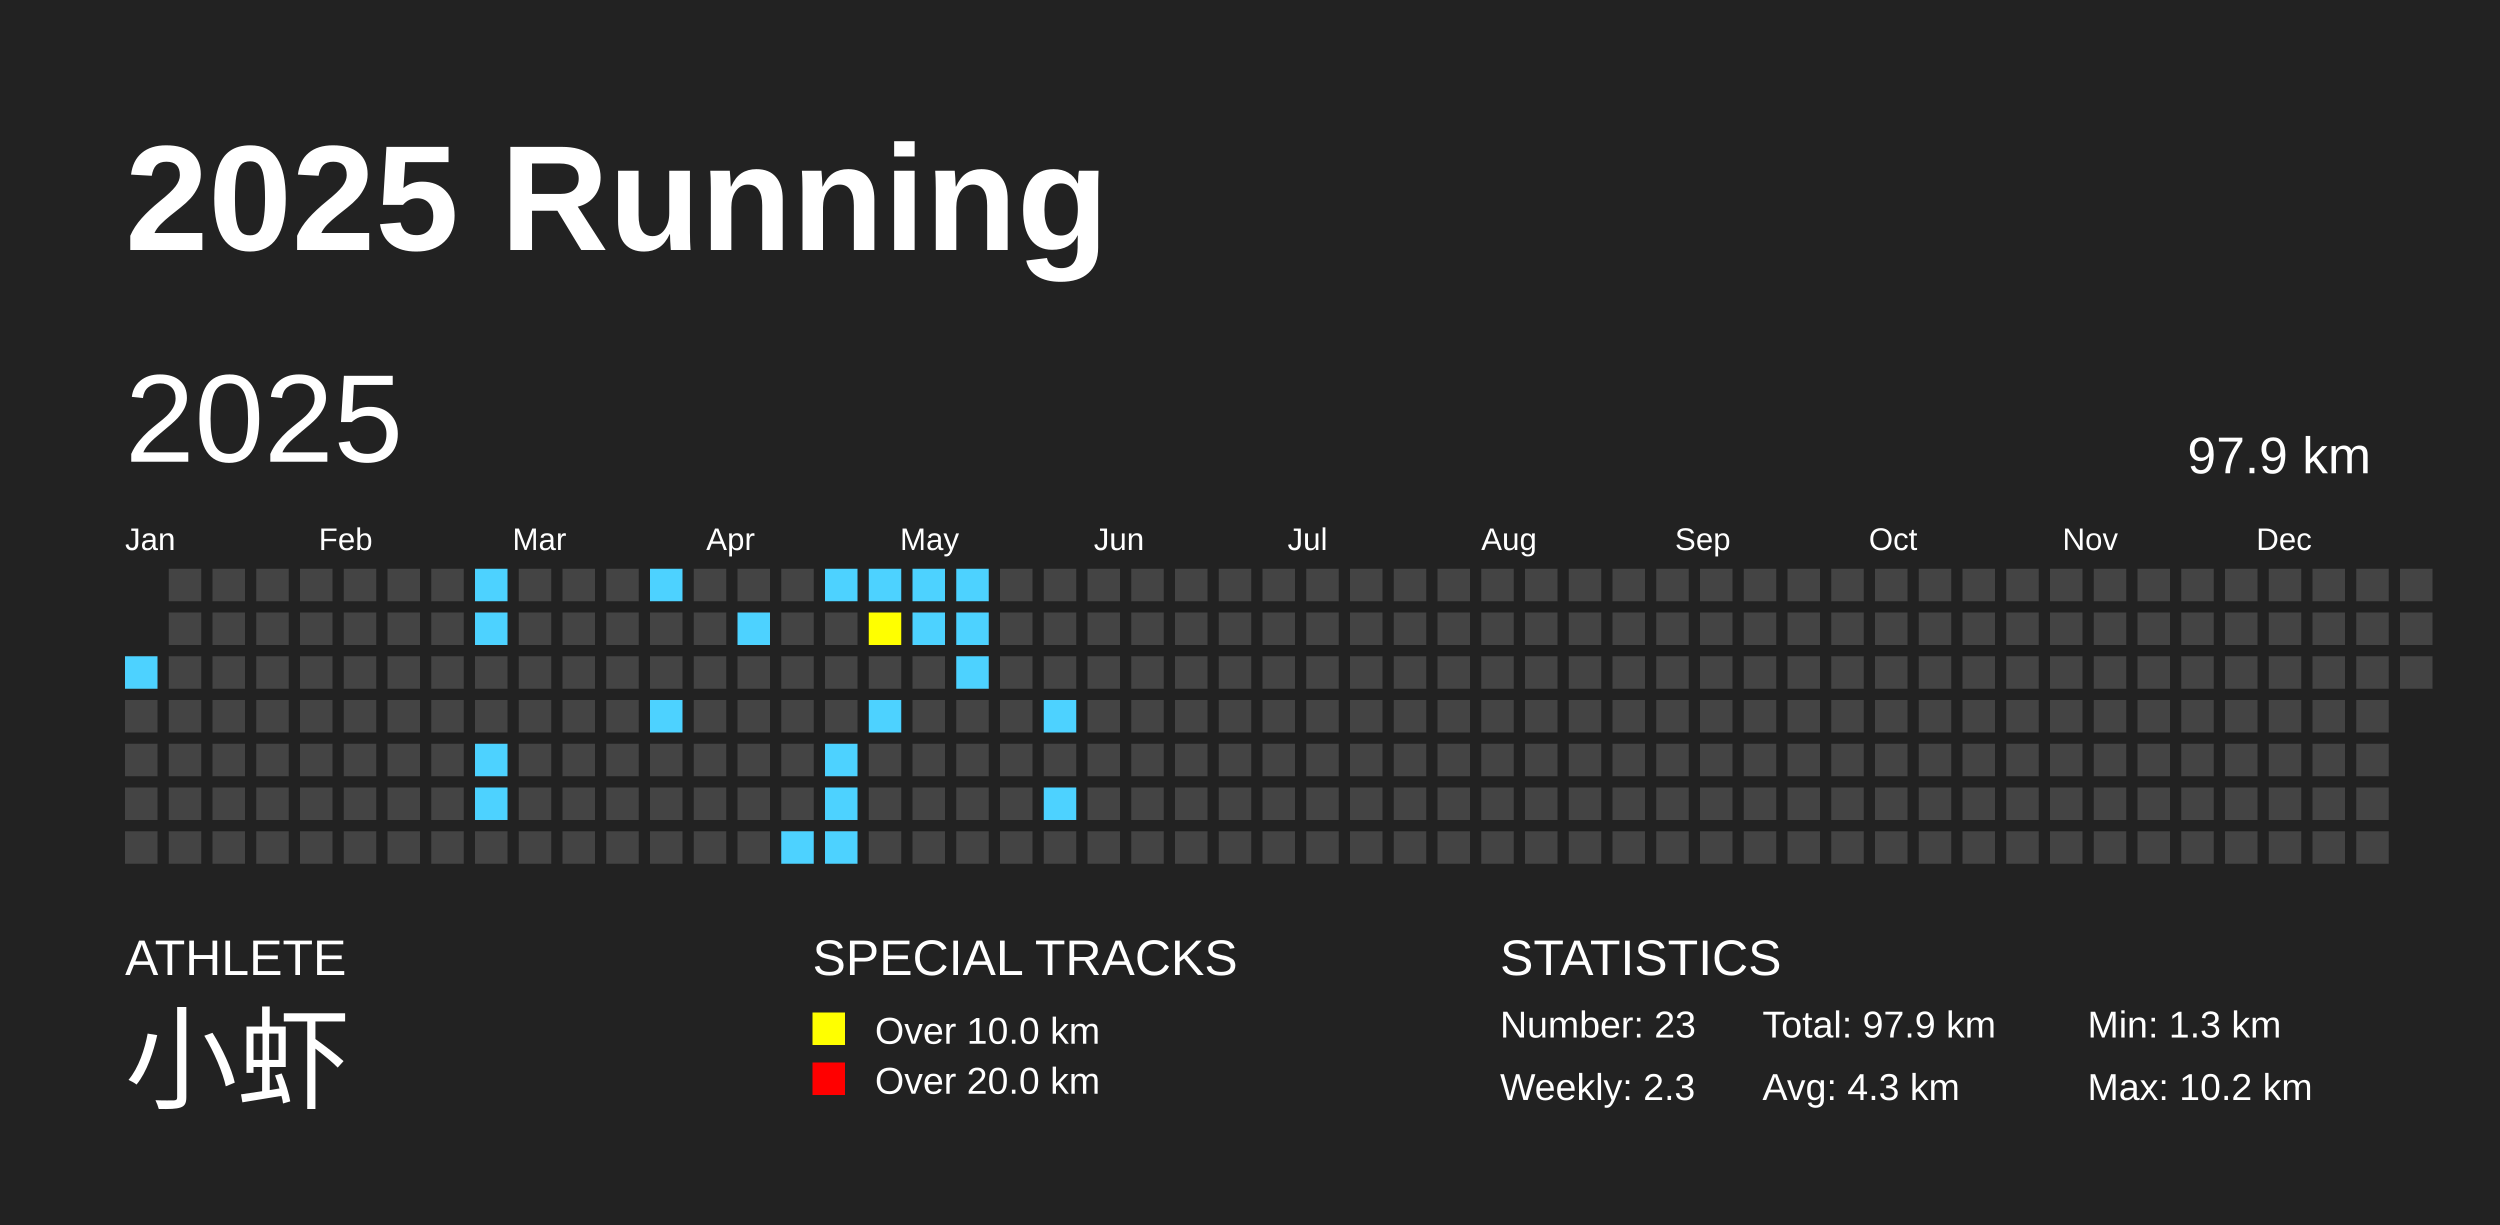
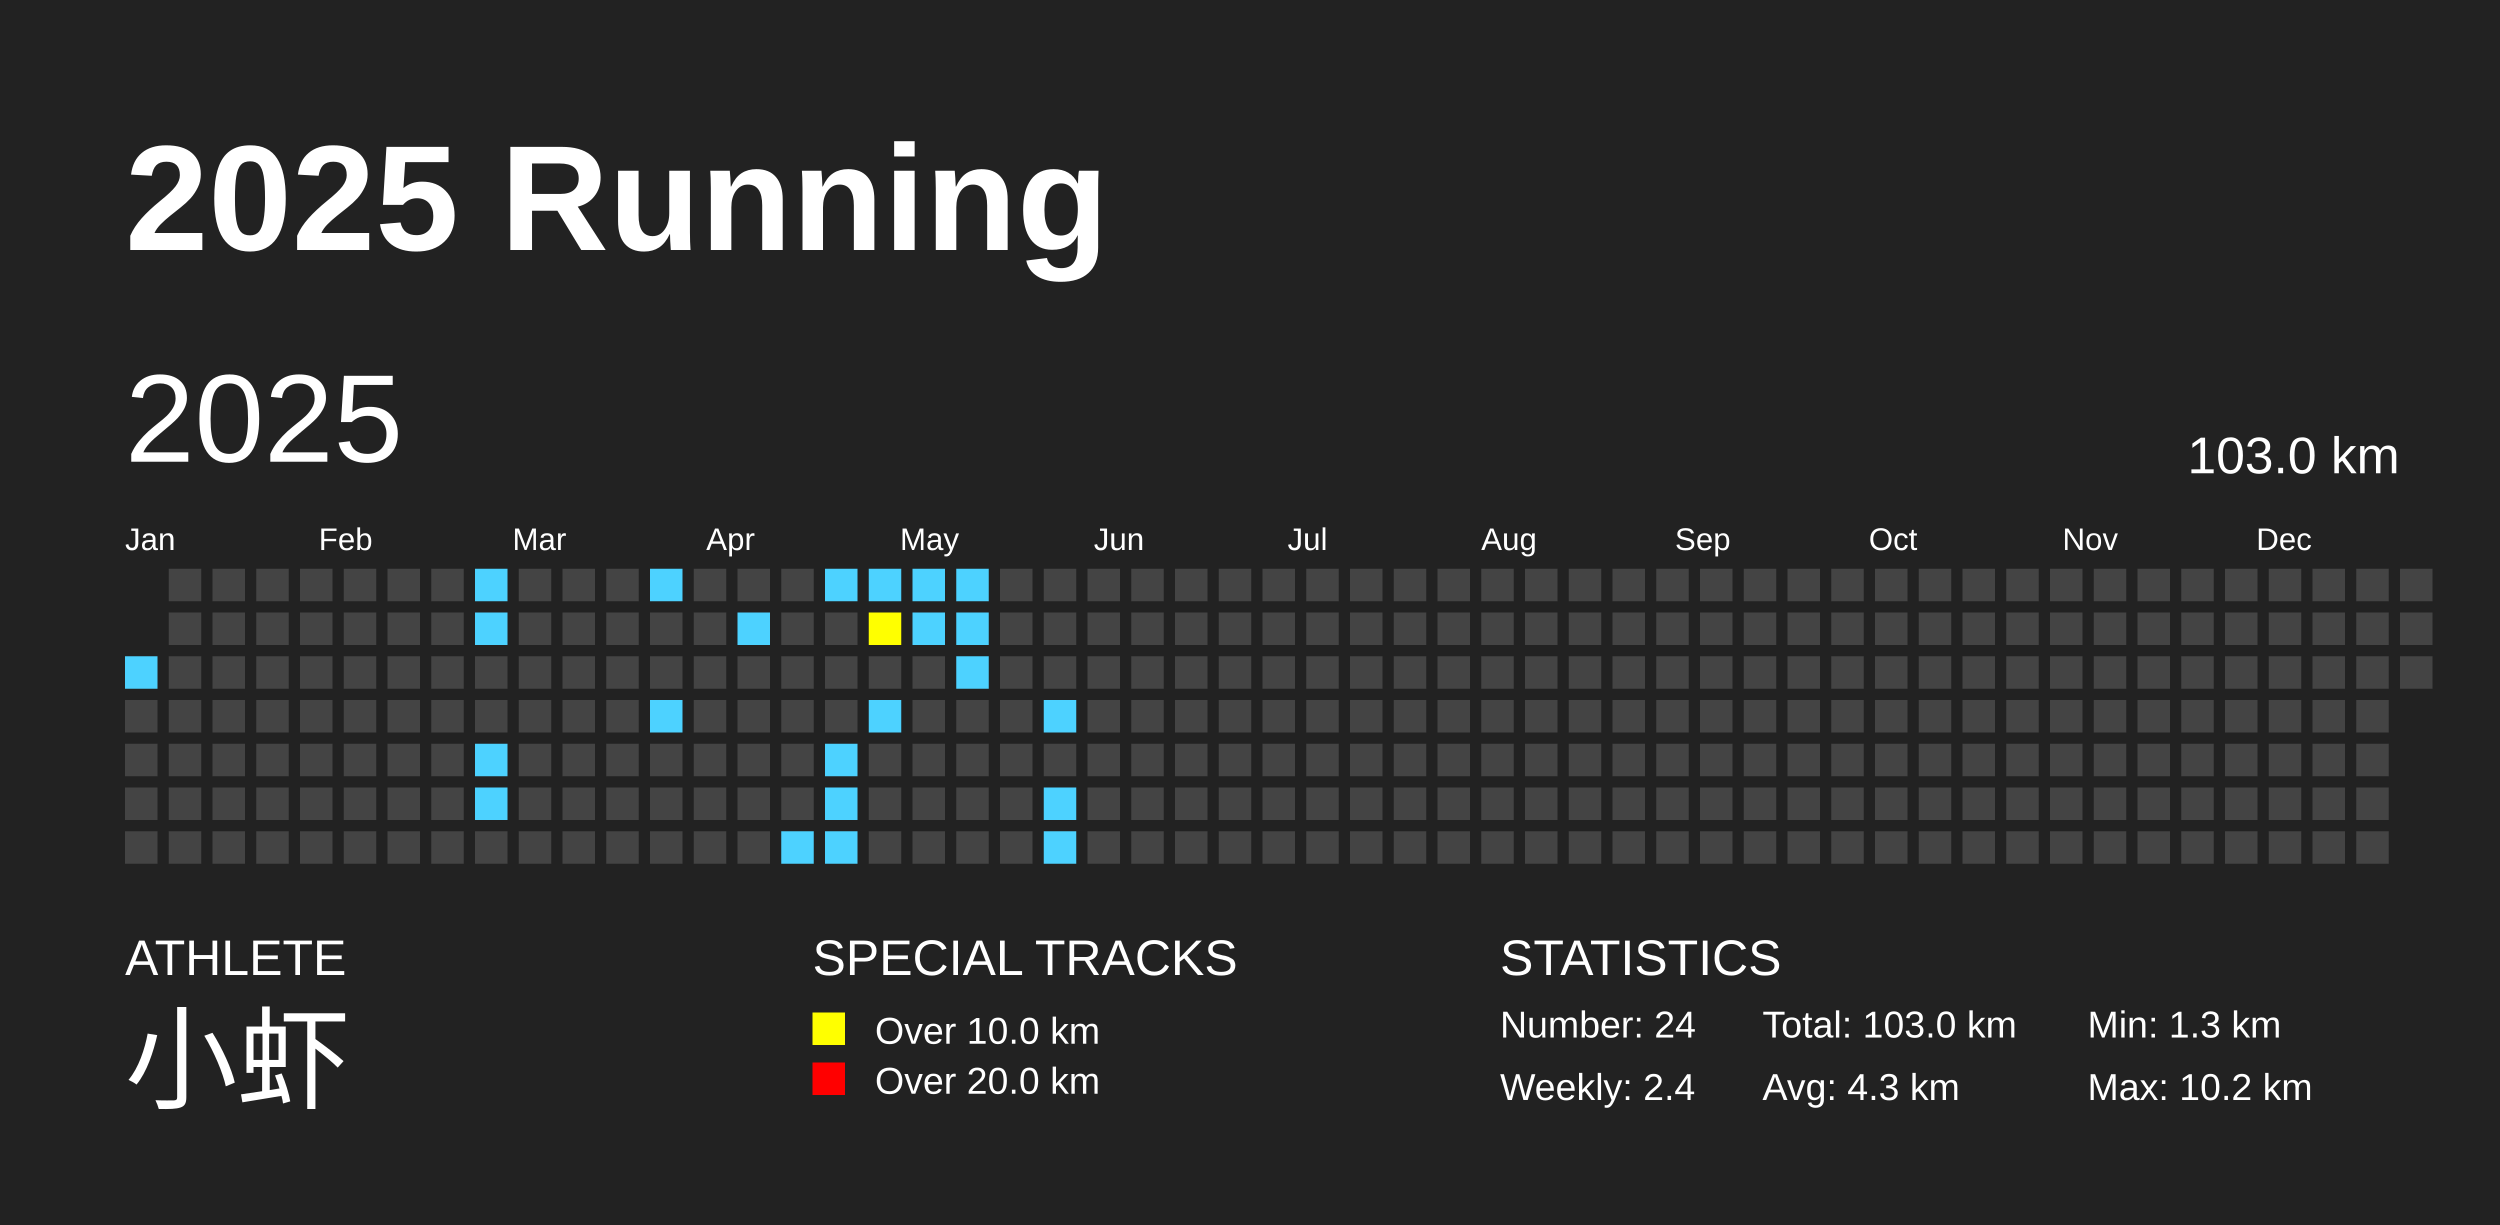
<svg xmlns="http://www.w3.org/2000/svg" baseProfile="full" height="98mm" version="1.1" viewBox="0,0,200,98" width="200mm">
  <defs />
  <rect fill="#222222" height="98" width="200" x="0" y="0" />
  <text fill="#FFFFFF" style="font-size:12px; font-family:Arial; font-weight:bold;" x="10" y="20">2025 Running</text>
  <text fill="#FFFFFF" style="font-size:4px; font-family:Arial" x="10" y="78">ATHLETE</text>
  <text fill="#FFFFFF" style="font-size:9px; font-family:Arial" x="10" y="88">小虾</text>
  <text fill="#FFFFFF" style="font-size:4px; font-family:Arial" x="65" y="78">SPECIAL TRACKS</text>
  <rect fill="yellow" height="2.6" width="2.6" x="65" y="81" />
  <text fill="#FFFFFF" style="font-size:3px; font-family:Arial" x="70" y="83.5">Over 10.0 km</text>
  <rect fill="red" height="2.6" width="2.6" x="65" y="85" />
  <text fill="#FFFFFF" style="font-size:3px; font-family:Arial" x="70" y="87.5">Over 20.0 km</text>
  <text fill="#FFFFFF" style="font-size:4px; font-family:Arial" x="120" y="78">STATISTICS</text>
-   <text fill="#FFFFFF" style="font-size:3px; font-family:Arial" x="120" y="83">Number: 23</text>
-   <text fill="#FFFFFF" style="font-size:3px; font-family:Arial" x="120" y="88">Weekly: 2.3</text>
-   <text fill="#FFFFFF" style="font-size:3px; font-family:Arial" x="141" y="83">Total: 97.9 km</text>
+   <text fill="#FFFFFF" style="font-size:3px; font-family:Arial" x="120" y="83">Number: 24</text>
+   <text fill="#FFFFFF" style="font-size:3px; font-family:Arial" x="120" y="88">Weekly: 2.4</text>
+   <text fill="#FFFFFF" style="font-size:3px; font-family:Arial" x="141" y="83">Total: 103.0 km</text>
  <text fill="#FFFFFF" style="font-size:3px; font-family:Arial" x="141" y="88">Avg: 4.3 km</text>
  <text fill="#FFFFFF" style="font-size:3px; font-family:Arial" x="167" y="83">Min: 1.3 km</text>
  <text fill="#FFFFFF" style="font-size:3px; font-family:Arial" x="167" y="88">Max: 10.2 km</text>
  <text dominant-baseline="hanging" fill="#FFFFFF" style="font-size:10.0px; font-family:Arial;" x="10" y="30">2025</text>
-   <text dominant-baseline="hanging" fill="#FFFFFF" style="font-size:4.125px; font-family:Arial;" x="175" y="35">97.9 km</text>
+   <text dominant-baseline="hanging" fill="#FFFFFF" style="font-size:4.125px; font-family:Arial;" x="175" y="35">103.0 km</text>
  <text fill="#FFFFFF" style="font-size:2.5px; font-family:Arial" x="10.0" y="44">Jan</text>
  <text fill="#FFFFFF" style="font-size:2.5px; font-family:Arial" x="25.5" y="44">Feb</text>
  <text fill="#FFFFFF" style="font-size:2.5px; font-family:Arial" x="41.0" y="44">Mar</text>
  <text fill="#FFFFFF" style="font-size:2.5px; font-family:Arial" x="56.5" y="44">Apr</text>
  <text fill="#FFFFFF" style="font-size:2.5px; font-family:Arial" x="72.0" y="44">May</text>
  <text fill="#FFFFFF" style="font-size:2.5px; font-family:Arial" x="87.5" y="44">Jun</text>
  <text fill="#FFFFFF" style="font-size:2.5px; font-family:Arial" x="103.0" y="44">Jul</text>
  <text fill="#FFFFFF" style="font-size:2.5px; font-family:Arial" x="118.5" y="44">Aug</text>
  <text fill="#FFFFFF" style="font-size:2.5px; font-family:Arial" x="134.0" y="44">Sep</text>
  <text fill="#FFFFFF" style="font-size:2.5px; font-family:Arial" x="149.5" y="44">Oct</text>
  <text fill="#FFFFFF" style="font-size:2.5px; font-family:Arial" x="165.0" y="44">Nov</text>
  <text fill="#FFFFFF" style="font-size:2.5px; font-family:Arial" x="180.5" y="44">Dec</text>
  <rect fill="#4DD2FF" height="2.6" width="2.6" x="10.0" y="52.5" />
  <rect fill="#444444" height="2.6" width="2.6" x="10.0" y="56.0" />
  <rect fill="#444444" height="2.6" width="2.6" x="10.0" y="59.5" />
  <rect fill="#444444" height="2.6" width="2.6" x="10.0" y="63.0" />
  <rect fill="#444444" height="2.6" width="2.6" x="10.0" y="66.5" />
  <rect fill="#444444" height="2.6" width="2.6" x="13.5" y="45.5" />
  <rect fill="#444444" height="2.6" width="2.6" x="13.5" y="49.0" />
  <rect fill="#444444" height="2.6" width="2.6" x="13.5" y="52.5" />
  <rect fill="#444444" height="2.6" width="2.6" x="13.5" y="56.0" />
  <rect fill="#444444" height="2.6" width="2.6" x="13.5" y="59.5" />
  <rect fill="#444444" height="2.6" width="2.6" x="13.5" y="63.0" />
  <rect fill="#444444" height="2.6" width="2.6" x="13.5" y="66.5" />
  <rect fill="#444444" height="2.6" width="2.6" x="17.0" y="45.5" />
  <rect fill="#444444" height="2.6" width="2.6" x="17.0" y="49.0" />
  <rect fill="#444444" height="2.6" width="2.6" x="17.0" y="52.5" />
  <rect fill="#444444" height="2.6" width="2.6" x="17.0" y="56.0" />
  <rect fill="#444444" height="2.6" width="2.6" x="17.0" y="59.5" />
  <rect fill="#444444" height="2.6" width="2.6" x="17.0" y="63.0" />
  <rect fill="#444444" height="2.6" width="2.6" x="17.0" y="66.5" />
  <rect fill="#444444" height="2.6" width="2.6" x="20.5" y="45.5" />
  <rect fill="#444444" height="2.6" width="2.6" x="20.5" y="49.0" />
  <rect fill="#444444" height="2.6" width="2.6" x="20.5" y="52.5" />
  <rect fill="#444444" height="2.6" width="2.6" x="20.5" y="56.0" />
  <rect fill="#444444" height="2.6" width="2.6" x="20.5" y="59.5" />
  <rect fill="#444444" height="2.6" width="2.6" x="20.5" y="63.0" />
  <rect fill="#444444" height="2.6" width="2.6" x="20.5" y="66.5" />
  <rect fill="#444444" height="2.6" width="2.6" x="24.0" y="45.5" />
  <rect fill="#444444" height="2.6" width="2.6" x="24.0" y="49.0" />
  <rect fill="#444444" height="2.6" width="2.6" x="24.0" y="52.5" />
  <rect fill="#444444" height="2.6" width="2.6" x="24.0" y="56.0" />
  <rect fill="#444444" height="2.6" width="2.6" x="24.0" y="59.5" />
  <rect fill="#444444" height="2.6" width="2.6" x="24.0" y="63.0" />
  <rect fill="#444444" height="2.6" width="2.6" x="24.0" y="66.5" />
  <rect fill="#444444" height="2.6" width="2.6" x="27.5" y="45.5" />
  <rect fill="#444444" height="2.6" width="2.6" x="27.5" y="49.0" />
  <rect fill="#444444" height="2.6" width="2.6" x="27.5" y="52.5" />
  <rect fill="#444444" height="2.6" width="2.6" x="27.5" y="56.0" />
  <rect fill="#444444" height="2.6" width="2.6" x="27.5" y="59.5" />
  <rect fill="#444444" height="2.6" width="2.6" x="27.5" y="63.0" />
  <rect fill="#444444" height="2.6" width="2.6" x="27.5" y="66.5" />
  <rect fill="#444444" height="2.6" width="2.6" x="31.0" y="45.5" />
  <rect fill="#444444" height="2.6" width="2.6" x="31.0" y="49.0" />
  <rect fill="#444444" height="2.6" width="2.6" x="31.0" y="52.5" />
  <rect fill="#444444" height="2.6" width="2.6" x="31.0" y="56.0" />
  <rect fill="#444444" height="2.6" width="2.6" x="31.0" y="59.5" />
  <rect fill="#444444" height="2.6" width="2.6" x="31.0" y="63.0" />
  <rect fill="#444444" height="2.6" width="2.6" x="31.0" y="66.5" />
  <rect fill="#444444" height="2.6" width="2.6" x="34.5" y="45.5" />
  <rect fill="#444444" height="2.6" width="2.6" x="34.5" y="49.0" />
  <rect fill="#444444" height="2.6" width="2.6" x="34.5" y="52.5" />
  <rect fill="#444444" height="2.6" width="2.6" x="34.5" y="56.0" />
  <rect fill="#444444" height="2.6" width="2.6" x="34.5" y="59.5" />
  <rect fill="#444444" height="2.6" width="2.6" x="34.5" y="63.0" />
  <rect fill="#444444" height="2.6" width="2.6" x="34.5" y="66.5" />
  <rect fill="#4DD2FF" height="2.6" width="2.6" x="38.0" y="45.5" />
  <rect fill="#4DD2FF" height="2.6" width="2.6" x="38.0" y="49.0" />
  <rect fill="#444444" height="2.6" width="2.6" x="38.0" y="52.5" />
  <rect fill="#444444" height="2.6" width="2.6" x="38.0" y="56.0" />
  <rect fill="#4DD2FF" height="2.6" width="2.6" x="38.0" y="59.5" />
  <rect fill="#4DD2FF" height="2.6" width="2.6" x="38.0" y="63.0" />
  <rect fill="#444444" height="2.6" width="2.6" x="38.0" y="66.5" />
  <rect fill="#444444" height="2.6" width="2.6" x="41.5" y="45.5" />
  <rect fill="#444444" height="2.6" width="2.6" x="41.5" y="49.0" />
  <rect fill="#444444" height="2.6" width="2.6" x="41.5" y="52.5" />
  <rect fill="#444444" height="2.6" width="2.6" x="41.5" y="56.0" />
  <rect fill="#444444" height="2.6" width="2.6" x="41.5" y="59.5" />
  <rect fill="#444444" height="2.6" width="2.6" x="41.5" y="63.0" />
  <rect fill="#444444" height="2.6" width="2.6" x="41.5" y="66.5" />
  <rect fill="#444444" height="2.6" width="2.6" x="45.0" y="45.5" />
  <rect fill="#444444" height="2.6" width="2.6" x="45.0" y="49.0" />
  <rect fill="#444444" height="2.6" width="2.6" x="45.0" y="52.5" />
  <rect fill="#444444" height="2.6" width="2.6" x="45.0" y="56.0" />
  <rect fill="#444444" height="2.6" width="2.6" x="45.0" y="59.5" />
  <rect fill="#444444" height="2.6" width="2.6" x="45.0" y="63.0" />
  <rect fill="#444444" height="2.6" width="2.6" x="45.0" y="66.5" />
  <rect fill="#444444" height="2.6" width="2.6" x="48.5" y="45.5" />
  <rect fill="#444444" height="2.6" width="2.6" x="48.5" y="49.0" />
  <rect fill="#444444" height="2.6" width="2.6" x="48.5" y="52.5" />
  <rect fill="#444444" height="2.6" width="2.6" x="48.5" y="56.0" />
  <rect fill="#444444" height="2.6" width="2.6" x="48.5" y="59.5" />
  <rect fill="#444444" height="2.6" width="2.6" x="48.5" y="63.0" />
  <rect fill="#444444" height="2.6" width="2.6" x="48.5" y="66.5" />
  <rect fill="#4DD2FF" height="2.6" width="2.6" x="52.0" y="45.5" />
  <rect fill="#444444" height="2.6" width="2.6" x="52.0" y="49.0" />
  <rect fill="#444444" height="2.6" width="2.6" x="52.0" y="52.5" />
  <rect fill="#4DD2FF" height="2.6" width="2.6" x="52.0" y="56.0" />
  <rect fill="#444444" height="2.6" width="2.6" x="52.0" y="59.5" />
  <rect fill="#444444" height="2.6" width="2.6" x="52.0" y="63.0" />
  <rect fill="#444444" height="2.6" width="2.6" x="52.0" y="66.5" />
  <rect fill="#444444" height="2.6" width="2.6" x="55.5" y="45.5" />
  <rect fill="#444444" height="2.6" width="2.6" x="55.5" y="49.0" />
  <rect fill="#444444" height="2.6" width="2.6" x="55.5" y="52.5" />
  <rect fill="#444444" height="2.6" width="2.6" x="55.5" y="56.0" />
  <rect fill="#444444" height="2.6" width="2.6" x="55.5" y="59.5" />
  <rect fill="#444444" height="2.6" width="2.6" x="55.5" y="63.0" />
  <rect fill="#444444" height="2.6" width="2.6" x="55.5" y="66.5" />
  <rect fill="#444444" height="2.6" width="2.6" x="59.0" y="45.5" />
  <rect fill="#4DD2FF" height="2.6" width="2.6" x="59.0" y="49.0" />
  <rect fill="#444444" height="2.6" width="2.6" x="59.0" y="52.5" />
  <rect fill="#444444" height="2.6" width="2.6" x="59.0" y="56.0" />
  <rect fill="#444444" height="2.6" width="2.6" x="59.0" y="59.5" />
  <rect fill="#444444" height="2.6" width="2.6" x="59.0" y="63.0" />
  <rect fill="#444444" height="2.6" width="2.6" x="59.0" y="66.5" />
  <rect fill="#444444" height="2.6" width="2.6" x="62.5" y="45.5" />
  <rect fill="#444444" height="2.6" width="2.6" x="62.5" y="49.0" />
  <rect fill="#444444" height="2.6" width="2.6" x="62.5" y="52.5" />
  <rect fill="#444444" height="2.6" width="2.6" x="62.5" y="56.0" />
  <rect fill="#444444" height="2.6" width="2.6" x="62.5" y="59.5" />
  <rect fill="#444444" height="2.6" width="2.6" x="62.5" y="63.0" />
  <rect fill="#4DD2FF" height="2.6" width="2.6" x="62.5" y="66.5" />
  <rect fill="#4DD2FF" height="2.6" width="2.6" x="66.0" y="45.5" />
  <rect fill="#444444" height="2.6" width="2.6" x="66.0" y="49.0" />
  <rect fill="#444444" height="2.6" width="2.6" x="66.0" y="52.5" />
  <rect fill="#444444" height="2.6" width="2.6" x="66.0" y="56.0" />
  <rect fill="#4DD2FF" height="2.6" width="2.6" x="66.0" y="59.5" />
  <rect fill="#4DD2FF" height="2.6" width="2.6" x="66.0" y="63.0" />
  <rect fill="#4DD2FF" height="2.6" width="2.6" x="66.0" y="66.5" />
  <rect fill="#4DD2FF" height="2.6" width="2.6" x="69.5" y="45.5" />
  <rect fill="yellow" height="2.6" width="2.6" x="69.5" y="49.0" />
  <rect fill="#444444" height="2.6" width="2.6" x="69.5" y="52.5" />
  <rect fill="#4DD2FF" height="2.6" width="2.6" x="69.5" y="56.0" />
  <rect fill="#444444" height="2.6" width="2.6" x="69.5" y="59.5" />
  <rect fill="#444444" height="2.6" width="2.6" x="69.5" y="63.0" />
  <rect fill="#444444" height="2.6" width="2.6" x="69.5" y="66.5" />
  <rect fill="#4DD2FF" height="2.6" width="2.6" x="73.0" y="45.5" />
  <rect fill="#4DD2FF" height="2.6" width="2.6" x="73.0" y="49.0" />
  <rect fill="#444444" height="2.6" width="2.6" x="73.0" y="52.5" />
  <rect fill="#444444" height="2.6" width="2.6" x="73.0" y="56.0" />
  <rect fill="#444444" height="2.6" width="2.6" x="73.0" y="59.5" />
  <rect fill="#444444" height="2.6" width="2.6" x="73.0" y="63.0" />
  <rect fill="#444444" height="2.6" width="2.6" x="73.0" y="66.5" />
  <rect fill="#4DD2FF" height="2.6" width="2.6" x="76.5" y="45.5" />
  <rect fill="#4DD2FF" height="2.6" width="2.6" x="76.5" y="49.0" />
  <rect fill="#4DD2FF" height="2.6" width="2.6" x="76.5" y="52.5" />
  <rect fill="#444444" height="2.6" width="2.6" x="76.5" y="56.0" />
  <rect fill="#444444" height="2.6" width="2.6" x="76.5" y="59.5" />
  <rect fill="#444444" height="2.6" width="2.6" x="76.5" y="63.0" />
  <rect fill="#444444" height="2.6" width="2.6" x="76.5" y="66.5" />
  <rect fill="#444444" height="2.6" width="2.6" x="80.0" y="45.5" />
  <rect fill="#444444" height="2.6" width="2.6" x="80.0" y="49.0" />
  <rect fill="#444444" height="2.6" width="2.6" x="80.0" y="52.5" />
  <rect fill="#444444" height="2.6" width="2.6" x="80.0" y="56.0" />
  <rect fill="#444444" height="2.6" width="2.6" x="80.0" y="59.5" />
  <rect fill="#444444" height="2.6" width="2.6" x="80.0" y="63.0" />
  <rect fill="#444444" height="2.6" width="2.6" x="80.0" y="66.5" />
  <rect fill="#444444" height="2.6" width="2.6" x="83.5" y="45.5" />
  <rect fill="#444444" height="2.6" width="2.6" x="83.5" y="49.0" />
  <rect fill="#444444" height="2.6" width="2.6" x="83.5" y="52.5" />
  <rect fill="#4DD2FF" height="2.6" width="2.6" x="83.5" y="56.0" />
  <rect fill="#444444" height="2.6" width="2.6" x="83.5" y="59.5" />
  <rect fill="#4DD2FF" height="2.6" width="2.6" x="83.5" y="63.0" />
-   <rect fill="#444444" height="2.6" width="2.6" x="83.5" y="66.5" />
+   <rect fill="#4DD2FF" height="2.6" width="2.6" x="83.5" y="66.5" />
  <rect fill="#444444" height="2.6" width="2.6" x="87.0" y="45.5" />
  <rect fill="#444444" height="2.6" width="2.6" x="87.0" y="49.0" />
  <rect fill="#444444" height="2.6" width="2.6" x="87.0" y="52.5" />
  <rect fill="#444444" height="2.6" width="2.6" x="87.0" y="56.0" />
  <rect fill="#444444" height="2.6" width="2.6" x="87.0" y="59.5" />
  <rect fill="#444444" height="2.6" width="2.6" x="87.0" y="63.0" />
  <rect fill="#444444" height="2.6" width="2.6" x="87.0" y="66.5" />
  <rect fill="#444444" height="2.6" width="2.6" x="90.5" y="45.5" />
  <rect fill="#444444" height="2.6" width="2.6" x="90.5" y="49.0" />
  <rect fill="#444444" height="2.6" width="2.6" x="90.5" y="52.5" />
  <rect fill="#444444" height="2.6" width="2.6" x="90.5" y="56.0" />
  <rect fill="#444444" height="2.6" width="2.6" x="90.5" y="59.5" />
  <rect fill="#444444" height="2.6" width="2.6" x="90.5" y="63.0" />
  <rect fill="#444444" height="2.6" width="2.6" x="90.5" y="66.5" />
  <rect fill="#444444" height="2.6" width="2.6" x="94.0" y="45.5" />
  <rect fill="#444444" height="2.6" width="2.6" x="94.0" y="49.0" />
  <rect fill="#444444" height="2.6" width="2.6" x="94.0" y="52.5" />
  <rect fill="#444444" height="2.6" width="2.6" x="94.0" y="56.0" />
  <rect fill="#444444" height="2.6" width="2.6" x="94.0" y="59.5" />
  <rect fill="#444444" height="2.6" width="2.6" x="94.0" y="63.0" />
  <rect fill="#444444" height="2.6" width="2.6" x="94.0" y="66.5" />
  <rect fill="#444444" height="2.6" width="2.6" x="97.5" y="45.5" />
  <rect fill="#444444" height="2.6" width="2.6" x="97.5" y="49.0" />
  <rect fill="#444444" height="2.6" width="2.6" x="97.5" y="52.5" />
  <rect fill="#444444" height="2.6" width="2.6" x="97.5" y="56.0" />
  <rect fill="#444444" height="2.6" width="2.6" x="97.5" y="59.5" />
  <rect fill="#444444" height="2.6" width="2.6" x="97.5" y="63.0" />
  <rect fill="#444444" height="2.6" width="2.6" x="97.5" y="66.5" />
  <rect fill="#444444" height="2.6" width="2.6" x="101.0" y="45.5" />
  <rect fill="#444444" height="2.6" width="2.6" x="101.0" y="49.0" />
  <rect fill="#444444" height="2.6" width="2.6" x="101.0" y="52.5" />
  <rect fill="#444444" height="2.6" width="2.6" x="101.0" y="56.0" />
  <rect fill="#444444" height="2.6" width="2.6" x="101.0" y="59.5" />
  <rect fill="#444444" height="2.6" width="2.6" x="101.0" y="63.0" />
  <rect fill="#444444" height="2.6" width="2.6" x="101.0" y="66.5" />
  <rect fill="#444444" height="2.6" width="2.6" x="104.5" y="45.5" />
  <rect fill="#444444" height="2.6" width="2.6" x="104.5" y="49.0" />
  <rect fill="#444444" height="2.6" width="2.6" x="104.5" y="52.5" />
  <rect fill="#444444" height="2.6" width="2.6" x="104.5" y="56.0" />
  <rect fill="#444444" height="2.6" width="2.6" x="104.5" y="59.5" />
  <rect fill="#444444" height="2.6" width="2.6" x="104.5" y="63.0" />
  <rect fill="#444444" height="2.6" width="2.6" x="104.5" y="66.5" />
  <rect fill="#444444" height="2.6" width="2.6" x="108.0" y="45.5" />
  <rect fill="#444444" height="2.6" width="2.6" x="108.0" y="49.0" />
  <rect fill="#444444" height="2.6" width="2.6" x="108.0" y="52.5" />
  <rect fill="#444444" height="2.6" width="2.6" x="108.0" y="56.0" />
  <rect fill="#444444" height="2.6" width="2.6" x="108.0" y="59.5" />
  <rect fill="#444444" height="2.6" width="2.6" x="108.0" y="63.0" />
  <rect fill="#444444" height="2.6" width="2.6" x="108.0" y="66.5" />
  <rect fill="#444444" height="2.6" width="2.6" x="111.5" y="45.5" />
  <rect fill="#444444" height="2.6" width="2.6" x="111.5" y="49.0" />
  <rect fill="#444444" height="2.6" width="2.6" x="111.5" y="52.5" />
  <rect fill="#444444" height="2.6" width="2.6" x="111.5" y="56.0" />
  <rect fill="#444444" height="2.6" width="2.6" x="111.5" y="59.5" />
  <rect fill="#444444" height="2.6" width="2.6" x="111.5" y="63.0" />
  <rect fill="#444444" height="2.6" width="2.6" x="111.5" y="66.5" />
  <rect fill="#444444" height="2.6" width="2.6" x="115.0" y="45.5" />
  <rect fill="#444444" height="2.6" width="2.6" x="115.0" y="49.0" />
  <rect fill="#444444" height="2.6" width="2.6" x="115.0" y="52.5" />
  <rect fill="#444444" height="2.6" width="2.6" x="115.0" y="56.0" />
  <rect fill="#444444" height="2.6" width="2.6" x="115.0" y="59.5" />
  <rect fill="#444444" height="2.6" width="2.6" x="115.0" y="63.0" />
  <rect fill="#444444" height="2.6" width="2.6" x="115.0" y="66.5" />
  <rect fill="#444444" height="2.6" width="2.6" x="118.5" y="45.5" />
  <rect fill="#444444" height="2.6" width="2.6" x="118.5" y="49.0" />
  <rect fill="#444444" height="2.6" width="2.6" x="118.5" y="52.5" />
  <rect fill="#444444" height="2.6" width="2.6" x="118.5" y="56.0" />
  <rect fill="#444444" height="2.6" width="2.6" x="118.5" y="59.5" />
  <rect fill="#444444" height="2.6" width="2.6" x="118.5" y="63.0" />
  <rect fill="#444444" height="2.6" width="2.6" x="118.5" y="66.5" />
  <rect fill="#444444" height="2.6" width="2.6" x="122.0" y="45.5" />
  <rect fill="#444444" height="2.6" width="2.6" x="122.0" y="49.0" />
  <rect fill="#444444" height="2.6" width="2.6" x="122.0" y="52.5" />
  <rect fill="#444444" height="2.6" width="2.6" x="122.0" y="56.0" />
  <rect fill="#444444" height="2.6" width="2.6" x="122.0" y="59.5" />
  <rect fill="#444444" height="2.6" width="2.6" x="122.0" y="63.0" />
  <rect fill="#444444" height="2.6" width="2.6" x="122.0" y="66.5" />
  <rect fill="#444444" height="2.6" width="2.6" x="125.5" y="45.5" />
  <rect fill="#444444" height="2.6" width="2.6" x="125.5" y="49.0" />
  <rect fill="#444444" height="2.6" width="2.6" x="125.5" y="52.5" />
  <rect fill="#444444" height="2.6" width="2.6" x="125.5" y="56.0" />
  <rect fill="#444444" height="2.6" width="2.6" x="125.5" y="59.5" />
  <rect fill="#444444" height="2.6" width="2.6" x="125.5" y="63.0" />
  <rect fill="#444444" height="2.6" width="2.6" x="125.5" y="66.5" />
  <rect fill="#444444" height="2.6" width="2.6" x="129.0" y="45.5" />
  <rect fill="#444444" height="2.6" width="2.6" x="129.0" y="49.0" />
  <rect fill="#444444" height="2.6" width="2.6" x="129.0" y="52.5" />
  <rect fill="#444444" height="2.6" width="2.6" x="129.0" y="56.0" />
  <rect fill="#444444" height="2.6" width="2.6" x="129.0" y="59.5" />
  <rect fill="#444444" height="2.6" width="2.6" x="129.0" y="63.0" />
  <rect fill="#444444" height="2.6" width="2.6" x="129.0" y="66.5" />
  <rect fill="#444444" height="2.6" width="2.6" x="132.5" y="45.5" />
  <rect fill="#444444" height="2.6" width="2.6" x="132.5" y="49.0" />
  <rect fill="#444444" height="2.6" width="2.6" x="132.5" y="52.5" />
  <rect fill="#444444" height="2.6" width="2.6" x="132.5" y="56.0" />
  <rect fill="#444444" height="2.6" width="2.6" x="132.5" y="59.5" />
  <rect fill="#444444" height="2.6" width="2.6" x="132.5" y="63.0" />
  <rect fill="#444444" height="2.6" width="2.6" x="132.5" y="66.5" />
  <rect fill="#444444" height="2.6" width="2.6" x="136.0" y="45.5" />
  <rect fill="#444444" height="2.6" width="2.6" x="136.0" y="49.0" />
  <rect fill="#444444" height="2.6" width="2.6" x="136.0" y="52.5" />
  <rect fill="#444444" height="2.6" width="2.6" x="136.0" y="56.0" />
  <rect fill="#444444" height="2.6" width="2.6" x="136.0" y="59.5" />
  <rect fill="#444444" height="2.6" width="2.6" x="136.0" y="63.0" />
  <rect fill="#444444" height="2.6" width="2.6" x="136.0" y="66.5" />
  <rect fill="#444444" height="2.6" width="2.6" x="139.5" y="45.5" />
  <rect fill="#444444" height="2.6" width="2.6" x="139.5" y="49.0" />
  <rect fill="#444444" height="2.6" width="2.6" x="139.5" y="52.5" />
  <rect fill="#444444" height="2.6" width="2.6" x="139.5" y="56.0" />
  <rect fill="#444444" height="2.6" width="2.6" x="139.5" y="59.5" />
  <rect fill="#444444" height="2.6" width="2.6" x="139.5" y="63.0" />
  <rect fill="#444444" height="2.6" width="2.6" x="139.5" y="66.5" />
  <rect fill="#444444" height="2.6" width="2.6" x="143.0" y="45.5" />
  <rect fill="#444444" height="2.6" width="2.6" x="143.0" y="49.0" />
  <rect fill="#444444" height="2.6" width="2.6" x="143.0" y="52.5" />
  <rect fill="#444444" height="2.6" width="2.6" x="143.0" y="56.0" />
  <rect fill="#444444" height="2.6" width="2.6" x="143.0" y="59.5" />
  <rect fill="#444444" height="2.6" width="2.6" x="143.0" y="63.0" />
  <rect fill="#444444" height="2.6" width="2.6" x="143.0" y="66.5" />
  <rect fill="#444444" height="2.6" width="2.6" x="146.5" y="45.5" />
  <rect fill="#444444" height="2.6" width="2.6" x="146.5" y="49.0" />
  <rect fill="#444444" height="2.6" width="2.6" x="146.5" y="52.5" />
  <rect fill="#444444" height="2.6" width="2.6" x="146.5" y="56.0" />
  <rect fill="#444444" height="2.6" width="2.6" x="146.5" y="59.5" />
  <rect fill="#444444" height="2.6" width="2.6" x="146.5" y="63.0" />
  <rect fill="#444444" height="2.6" width="2.6" x="146.5" y="66.5" />
  <rect fill="#444444" height="2.6" width="2.6" x="150.0" y="45.5" />
  <rect fill="#444444" height="2.6" width="2.6" x="150.0" y="49.0" />
  <rect fill="#444444" height="2.6" width="2.6" x="150.0" y="52.5" />
  <rect fill="#444444" height="2.6" width="2.6" x="150.0" y="56.0" />
  <rect fill="#444444" height="2.6" width="2.6" x="150.0" y="59.5" />
  <rect fill="#444444" height="2.6" width="2.6" x="150.0" y="63.0" />
  <rect fill="#444444" height="2.6" width="2.6" x="150.0" y="66.5" />
  <rect fill="#444444" height="2.6" width="2.6" x="153.5" y="45.5" />
  <rect fill="#444444" height="2.6" width="2.6" x="153.5" y="49.0" />
  <rect fill="#444444" height="2.6" width="2.6" x="153.5" y="52.5" />
  <rect fill="#444444" height="2.6" width="2.6" x="153.5" y="56.0" />
  <rect fill="#444444" height="2.6" width="2.6" x="153.5" y="59.5" />
  <rect fill="#444444" height="2.6" width="2.6" x="153.5" y="63.0" />
  <rect fill="#444444" height="2.6" width="2.6" x="153.5" y="66.5" />
  <rect fill="#444444" height="2.6" width="2.6" x="157.0" y="45.5" />
  <rect fill="#444444" height="2.6" width="2.6" x="157.0" y="49.0" />
  <rect fill="#444444" height="2.6" width="2.6" x="157.0" y="52.5" />
  <rect fill="#444444" height="2.6" width="2.6" x="157.0" y="56.0" />
  <rect fill="#444444" height="2.6" width="2.6" x="157.0" y="59.5" />
  <rect fill="#444444" height="2.6" width="2.6" x="157.0" y="63.0" />
  <rect fill="#444444" height="2.6" width="2.6" x="157.0" y="66.5" />
  <rect fill="#444444" height="2.6" width="2.6" x="160.5" y="45.5" />
  <rect fill="#444444" height="2.6" width="2.6" x="160.5" y="49.0" />
  <rect fill="#444444" height="2.6" width="2.6" x="160.5" y="52.5" />
  <rect fill="#444444" height="2.6" width="2.6" x="160.5" y="56.0" />
  <rect fill="#444444" height="2.6" width="2.6" x="160.5" y="59.5" />
  <rect fill="#444444" height="2.6" width="2.6" x="160.5" y="63.0" />
  <rect fill="#444444" height="2.6" width="2.6" x="160.5" y="66.5" />
  <rect fill="#444444" height="2.6" width="2.6" x="164.0" y="45.5" />
  <rect fill="#444444" height="2.6" width="2.6" x="164.0" y="49.0" />
  <rect fill="#444444" height="2.6" width="2.6" x="164.0" y="52.5" />
  <rect fill="#444444" height="2.6" width="2.6" x="164.0" y="56.0" />
  <rect fill="#444444" height="2.6" width="2.6" x="164.0" y="59.5" />
  <rect fill="#444444" height="2.6" width="2.6" x="164.0" y="63.0" />
  <rect fill="#444444" height="2.6" width="2.6" x="164.0" y="66.5" />
  <rect fill="#444444" height="2.6" width="2.6" x="167.5" y="45.5" />
  <rect fill="#444444" height="2.6" width="2.6" x="167.5" y="49.0" />
  <rect fill="#444444" height="2.6" width="2.6" x="167.5" y="52.5" />
  <rect fill="#444444" height="2.6" width="2.6" x="167.5" y="56.0" />
  <rect fill="#444444" height="2.6" width="2.6" x="167.5" y="59.5" />
  <rect fill="#444444" height="2.6" width="2.6" x="167.5" y="63.0" />
  <rect fill="#444444" height="2.6" width="2.6" x="167.5" y="66.5" />
  <rect fill="#444444" height="2.6" width="2.6" x="171.0" y="45.5" />
  <rect fill="#444444" height="2.6" width="2.6" x="171.0" y="49.0" />
  <rect fill="#444444" height="2.6" width="2.6" x="171.0" y="52.5" />
  <rect fill="#444444" height="2.6" width="2.6" x="171.0" y="56.0" />
  <rect fill="#444444" height="2.6" width="2.6" x="171.0" y="59.5" />
  <rect fill="#444444" height="2.6" width="2.6" x="171.0" y="63.0" />
  <rect fill="#444444" height="2.6" width="2.6" x="171.0" y="66.5" />
  <rect fill="#444444" height="2.6" width="2.6" x="174.5" y="45.5" />
  <rect fill="#444444" height="2.6" width="2.6" x="174.5" y="49.0" />
  <rect fill="#444444" height="2.6" width="2.6" x="174.5" y="52.5" />
  <rect fill="#444444" height="2.6" width="2.6" x="174.5" y="56.0" />
  <rect fill="#444444" height="2.6" width="2.6" x="174.5" y="59.5" />
  <rect fill="#444444" height="2.6" width="2.6" x="174.5" y="63.0" />
  <rect fill="#444444" height="2.6" width="2.6" x="174.5" y="66.5" />
  <rect fill="#444444" height="2.6" width="2.6" x="178.0" y="45.5" />
  <rect fill="#444444" height="2.6" width="2.6" x="178.0" y="49.0" />
  <rect fill="#444444" height="2.6" width="2.6" x="178.0" y="52.5" />
  <rect fill="#444444" height="2.6" width="2.6" x="178.0" y="56.0" />
  <rect fill="#444444" height="2.6" width="2.6" x="178.0" y="59.5" />
  <rect fill="#444444" height="2.6" width="2.6" x="178.0" y="63.0" />
  <rect fill="#444444" height="2.6" width="2.6" x="178.0" y="66.5" />
  <rect fill="#444444" height="2.6" width="2.6" x="181.5" y="45.5" />
  <rect fill="#444444" height="2.6" width="2.6" x="181.5" y="49.0" />
  <rect fill="#444444" height="2.6" width="2.6" x="181.5" y="52.5" />
  <rect fill="#444444" height="2.6" width="2.6" x="181.5" y="56.0" />
  <rect fill="#444444" height="2.6" width="2.6" x="181.5" y="59.5" />
  <rect fill="#444444" height="2.6" width="2.6" x="181.5" y="63.0" />
  <rect fill="#444444" height="2.6" width="2.6" x="181.5" y="66.5" />
  <rect fill="#444444" height="2.6" width="2.6" x="185.0" y="45.5" />
  <rect fill="#444444" height="2.6" width="2.6" x="185.0" y="49.0" />
  <rect fill="#444444" height="2.6" width="2.6" x="185.0" y="52.5" />
  <rect fill="#444444" height="2.6" width="2.6" x="185.0" y="56.0" />
  <rect fill="#444444" height="2.6" width="2.6" x="185.0" y="59.5" />
  <rect fill="#444444" height="2.6" width="2.6" x="185.0" y="63.0" />
  <rect fill="#444444" height="2.6" width="2.6" x="185.0" y="66.5" />
  <rect fill="#444444" height="2.6" width="2.6" x="188.5" y="45.5" />
  <rect fill="#444444" height="2.6" width="2.6" x="188.5" y="49.0" />
  <rect fill="#444444" height="2.6" width="2.6" x="188.5" y="52.5" />
  <rect fill="#444444" height="2.6" width="2.6" x="188.5" y="56.0" />
  <rect fill="#444444" height="2.6" width="2.6" x="188.5" y="59.5" />
  <rect fill="#444444" height="2.6" width="2.6" x="188.5" y="63.0" />
  <rect fill="#444444" height="2.6" width="2.6" x="188.5" y="66.5" />
  <rect fill="#444444" height="2.6" width="2.6" x="192.0" y="45.5" />
  <rect fill="#444444" height="2.6" width="2.6" x="192.0" y="49.0" />
  <rect fill="#444444" height="2.6" width="2.6" x="192.0" y="52.5" />
</svg>
